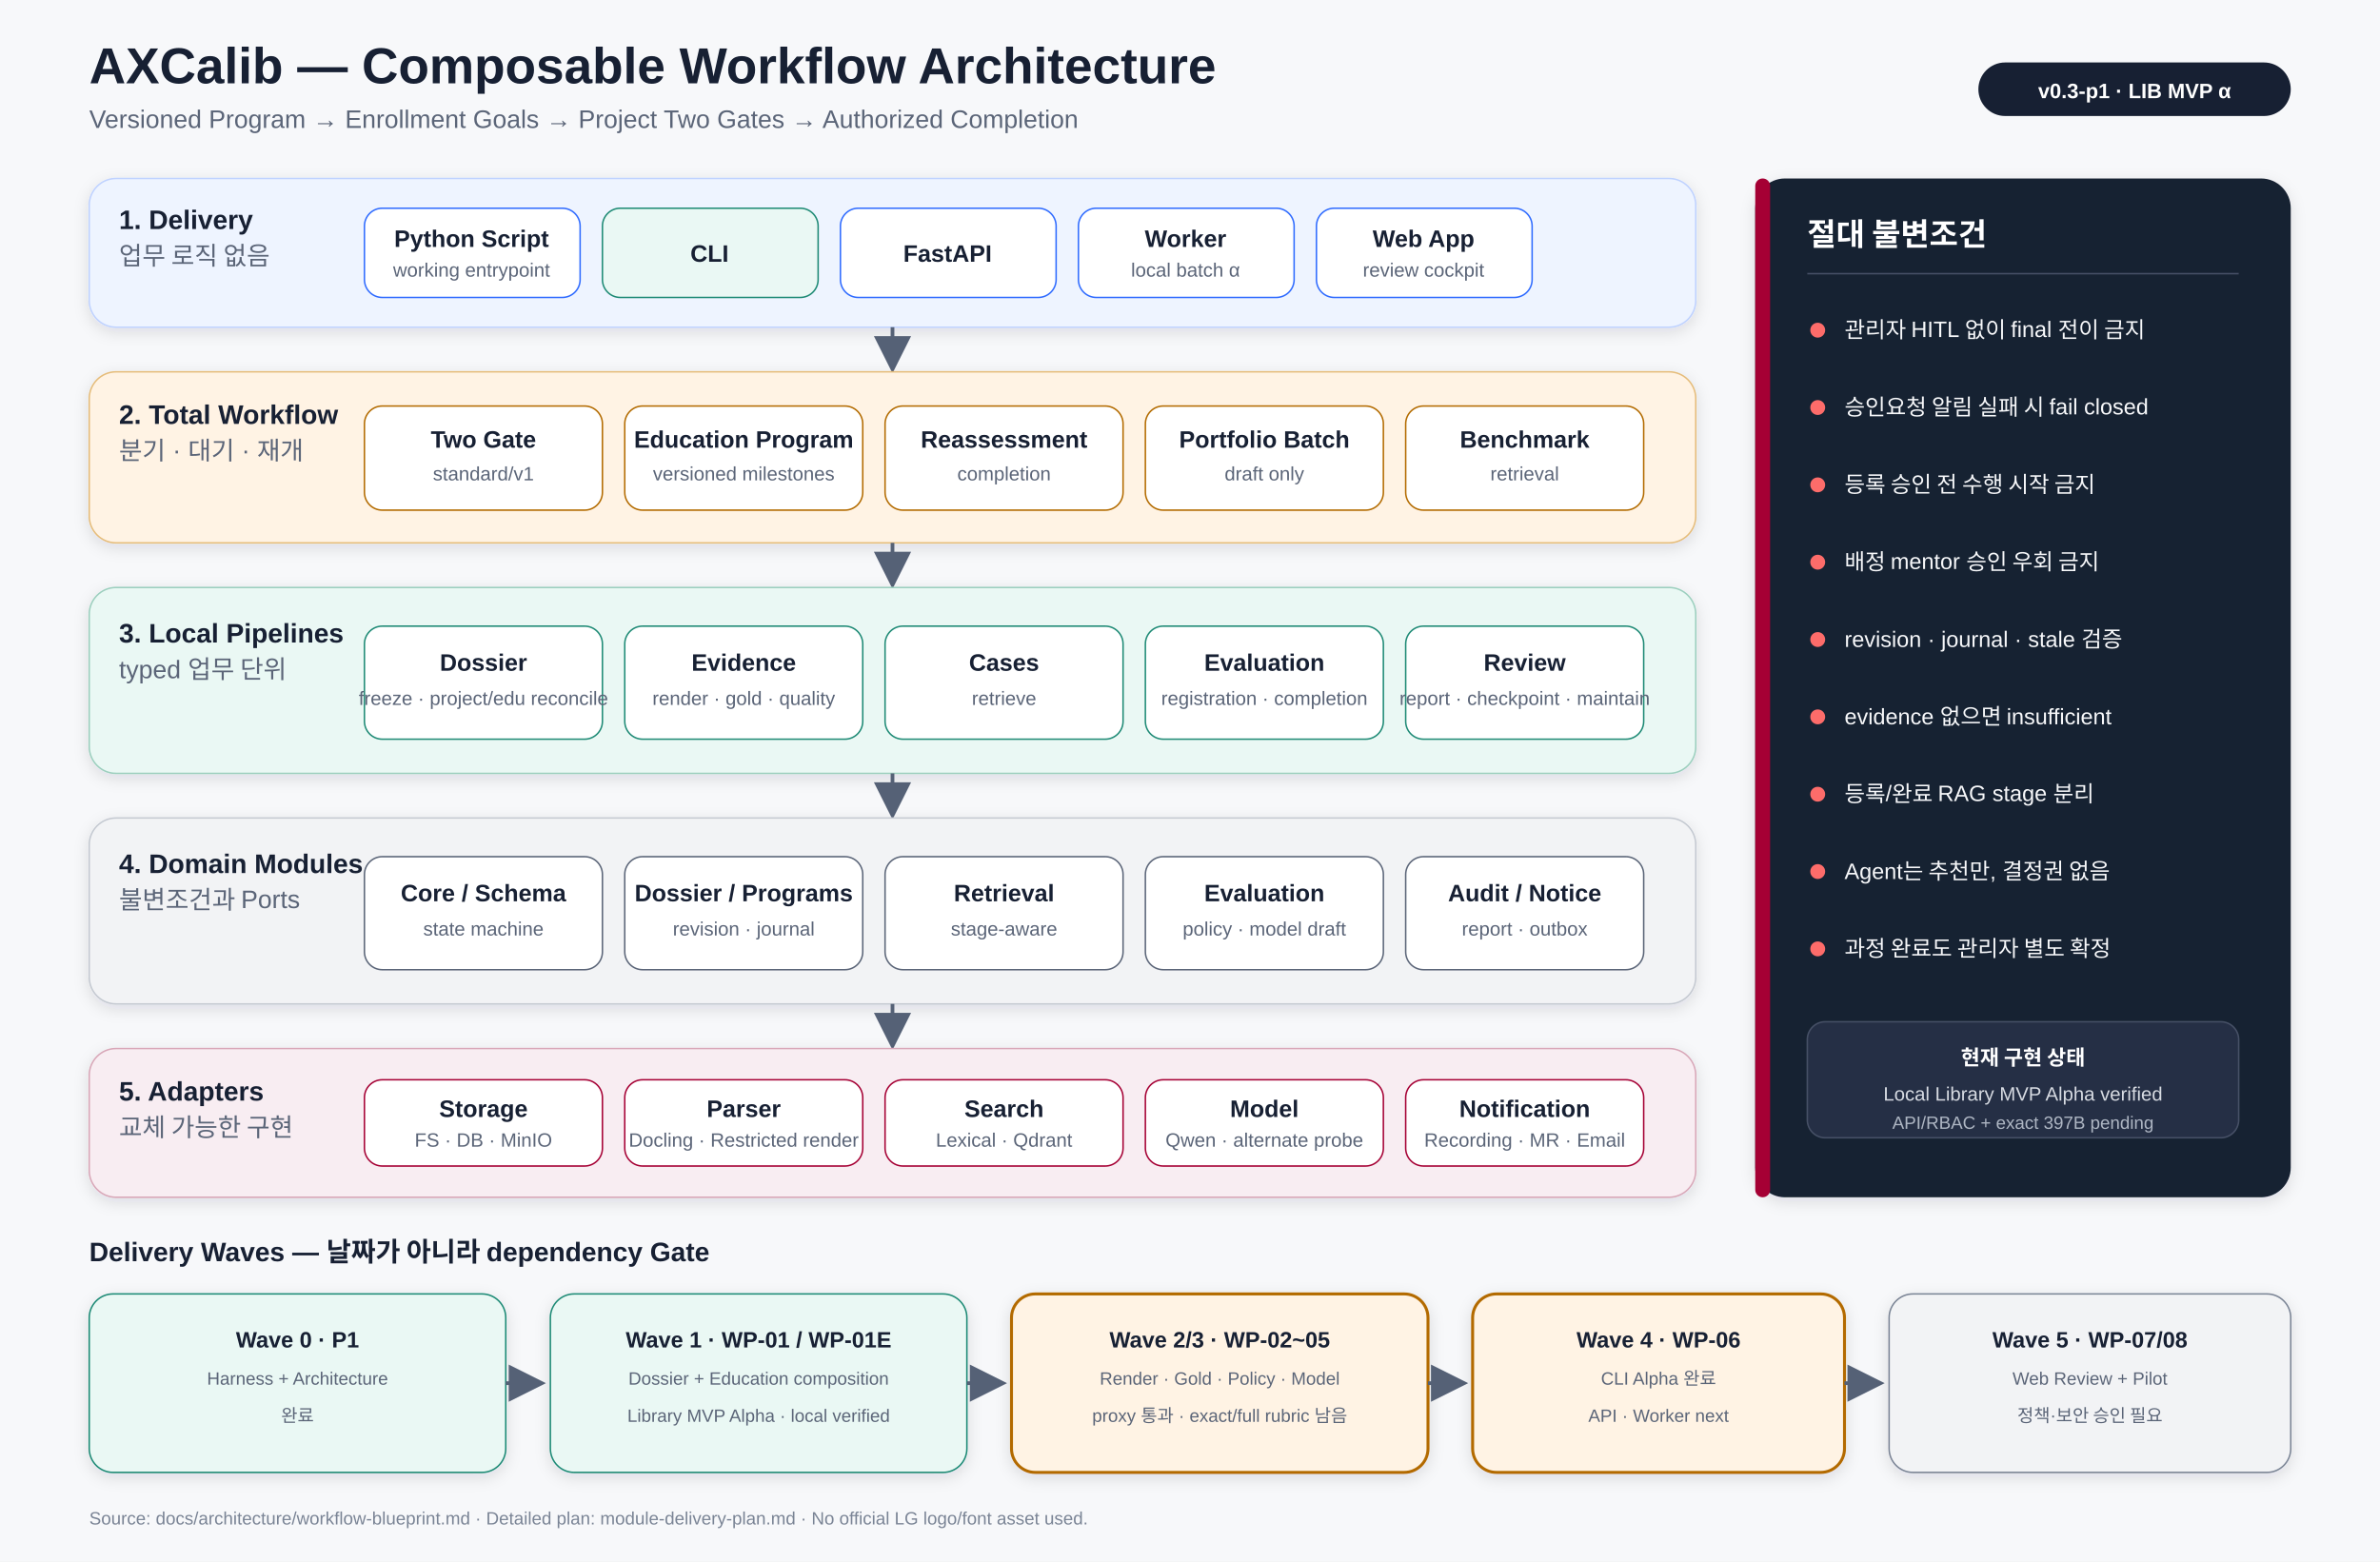
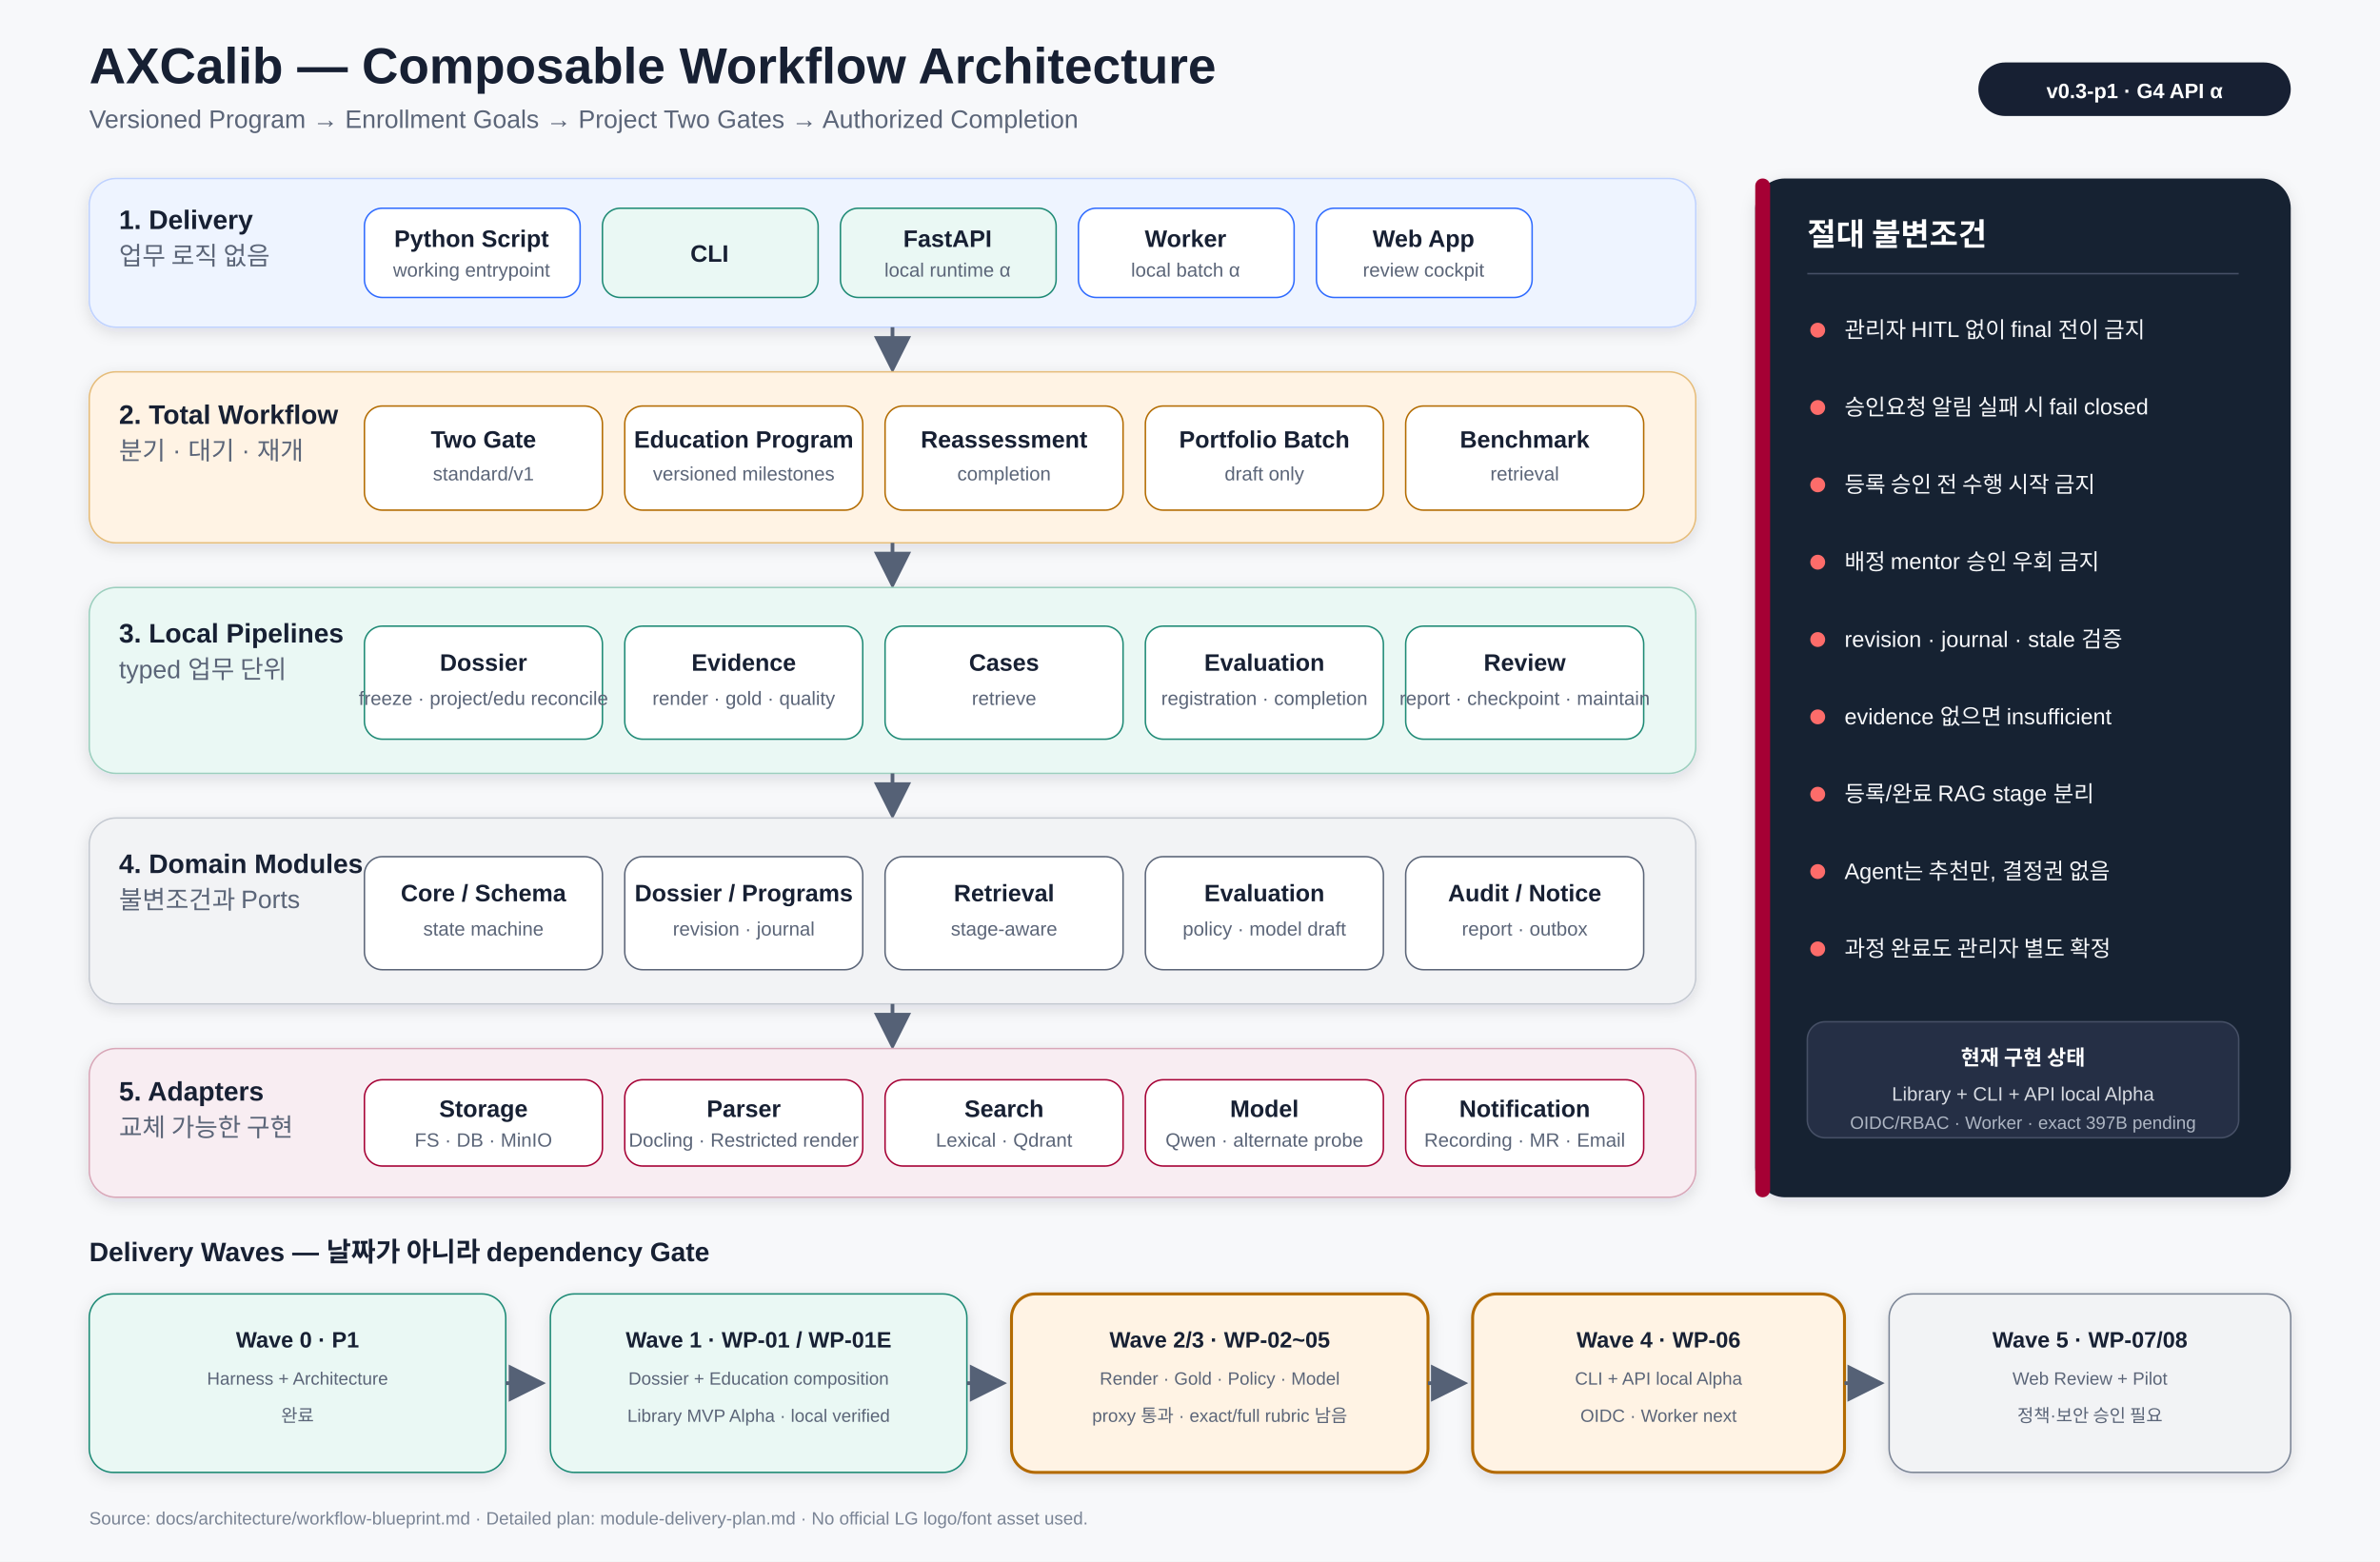
<svg xmlns="http://www.w3.org/2000/svg" width="1600" height="1050" viewBox="0 0 1600 1050" role="img" aria-labelledby="title desc">
  <defs>
    <filter id="shadow" x="-10%" y="-10%" width="120%" height="130%">
      <feDropShadow dx="0" dy="3" stdDeviation="5" flood-color="#172033" flood-opacity="0.12" />
    </filter>
    <marker id="arrow" markerWidth="10" markerHeight="10" refX="8" refY="5" orient="auto" markerUnits="strokeWidth">
      <path d="M 0 0 L 10 5 L 0 10 z" fill="#556176" />
    </marker>
    <style>
      .title { font: 700 34px Arial, 'Noto Sans KR', sans-serif; fill: #172033; }
      .subtitle { font: 400 17px Arial, 'Noto Sans KR', sans-serif; fill: #5B6578; }
      .lane-title { font: 700 18px Arial, 'Noto Sans KR', sans-serif; fill: #172033; }
      .box-title { font: 700 16px Arial, 'Noto Sans KR', sans-serif; fill: #172033; text-anchor: middle; }
      .box-note { font: 400 13px Arial, 'Noto Sans KR', sans-serif; fill: #5B6578; text-anchor: middle; }
      .panel-title { font: 700 21px Arial, 'Noto Sans KR', sans-serif; fill: #FFFFFF; }
      .panel-text { font: 400 15px Arial, 'Noto Sans KR', sans-serif; fill: #F7F8FA; }
      .wave-title { font: 700 15px Arial, 'Noto Sans KR', sans-serif; fill: #172033; text-anchor: middle; }
      .wave-note { font: 400 12px Arial, 'Noto Sans KR', sans-serif; fill: #5B6578; text-anchor: middle; }
      .arrow { stroke: #556176; stroke-width: 2.5; fill: none; marker-end: url(#arrow); }
    </style>
  </defs>
  <rect width="1600" height="1050" fill="#F7F8FA" />
  <text x="60" y="56" class="title">AXCalib — Composable Workflow Architecture</text>
  <text x="60" y="86" class="subtitle">Versioned Program → Enrollment Goals → Project Two Gates → Authorized Completion</text>
  <rect x="1330" y="42" width="210" height="36" rx="18" fill="#172033" />
-   <text x="1435" y="66" font-family="Arial, 'Noto Sans KR', sans-serif" font-size="14" font-weight="700" fill="#FFFFFF" text-anchor="middle">v0.3-p1 · LIB MVP α</text>
+   <text x="1435" y="66" font-family="Arial, 'Noto Sans KR', sans-serif" font-size="14" font-weight="700" fill="#FFFFFF" text-anchor="middle">v0.3-p1 · G4 API α</text>
  <rect x="60" y="120" width="1080" height="100" rx="18" fill="#EEF4FF" stroke="#BFD2FF" filter="url(#shadow)" />
  <text x="80" y="154" class="lane-title">1. Delivery</text>
  <text x="80" y="178" class="subtitle">업무 로직 없음</text>
  <g>
    <rect x="245" y="140" width="145" height="60" rx="12" fill="#FFFFFF" stroke="#2F6BFF" />
    <text x="317" y="166" class="box-title">Python Script</text>
    <text x="317" y="186" class="box-note">working entrypoint</text>
    <rect x="405" y="140" width="145" height="60" rx="12" fill="#EAF8F4" stroke="#1E8A75" />
    <text x="477" y="176" class="box-title">CLI</text>
-     <rect x="565" y="140" width="145" height="60" rx="12" fill="#FFFFFF" stroke="#2F6BFF" />
-     <text x="637" y="176" class="box-title">FastAPI</text>
+     <rect x="565" y="140" width="145" height="60" rx="12" fill="#EAF8F4" stroke="#1E8A75" />
+     <text x="637" y="166" class="box-title">FastAPI</text>
+     <text x="637" y="186" class="box-note">local runtime α</text>
    <rect x="725" y="140" width="145" height="60" rx="12" fill="#FFFFFF" stroke="#2F6BFF" />
    <text x="797" y="166" class="box-title">Worker</text>
    <text x="797" y="186" class="box-note">local batch α</text>
    <rect x="885" y="140" width="145" height="60" rx="12" fill="#FFFFFF" stroke="#2F6BFF" />
    <text x="957" y="166" class="box-title">Web App</text>
    <text x="957" y="186" class="box-note">review cockpit</text>
  </g>
  <path class="arrow" d="M 600 220 L 600 246" />
  <rect x="60" y="250" width="1080" height="115" rx="18" fill="#FFF3E4" stroke="#E5BC7A" filter="url(#shadow)" />
  <text x="80" y="285" class="lane-title">2. Total Workflow</text>
  <text x="80" y="309" class="subtitle">분기 · 대기 · 재개</text>
  <g>
    <rect x="245" y="273" width="160" height="70" rx="12" fill="#FFFFFF" stroke="#B36B00" />
    <text x="325" y="301" class="box-title">Two Gate</text>
    <text x="325" y="323" class="box-note">standard/v1</text>
    <rect x="420" y="273" width="160" height="70" rx="12" fill="#FFFFFF" stroke="#B36B00" />
    <text x="500" y="301" class="box-title">Education Program</text>
    <text x="500" y="323" class="box-note">versioned milestones</text>
    <rect x="595" y="273" width="160" height="70" rx="12" fill="#FFFFFF" stroke="#B36B00" />
    <text x="675" y="301" class="box-title">Reassessment</text>
    <text x="675" y="323" class="box-note">completion</text>
    <rect x="770" y="273" width="160" height="70" rx="12" fill="#FFFFFF" stroke="#B36B00" />
    <text x="850" y="301" class="box-title">Portfolio Batch</text>
    <text x="850" y="323" class="box-note">draft only</text>
    <rect x="945" y="273" width="160" height="70" rx="12" fill="#FFFFFF" stroke="#B36B00" />
    <text x="1025" y="301" class="box-title">Benchmark</text>
    <text x="1025" y="323" class="box-note">retrieval</text>
  </g>
  <path class="arrow" d="M 600 365 L 600 391" />
  <rect x="60" y="395" width="1080" height="125" rx="18" fill="#EAF8F4" stroke="#9CCFBE" filter="url(#shadow)" />
  <text x="80" y="432" class="lane-title">3. Local Pipelines</text>
  <text x="80" y="456" class="subtitle">typed 업무 단위</text>
  <g>
    <rect x="245" y="421" width="160" height="76" rx="12" fill="#FFFFFF" stroke="#1E8A75" />
    <text x="325" y="451" class="box-title">Dossier</text>
    <text x="325" y="474" class="box-note">freeze · project/edu reconcile</text>
    <rect x="420" y="421" width="160" height="76" rx="12" fill="#FFFFFF" stroke="#1E8A75" />
    <text x="500" y="451" class="box-title">Evidence</text>
    <text x="500" y="474" class="box-note">render · gold · quality</text>
    <rect x="595" y="421" width="160" height="76" rx="12" fill="#FFFFFF" stroke="#1E8A75" />
    <text x="675" y="451" class="box-title">Cases</text>
    <text x="675" y="474" class="box-note">retrieve</text>
    <rect x="770" y="421" width="160" height="76" rx="12" fill="#FFFFFF" stroke="#1E8A75" />
    <text x="850" y="451" class="box-title">Evaluation</text>
    <text x="850" y="474" class="box-note">registration · completion</text>
    <rect x="945" y="421" width="160" height="76" rx="12" fill="#FFFFFF" stroke="#1E8A75" />
    <text x="1025" y="451" class="box-title">Review</text>
    <text x="1025" y="474" class="box-note">report · checkpoint · maintain</text>
  </g>
  <path class="arrow" d="M 600 520 L 600 546" />
  <rect x="60" y="550" width="1080" height="125" rx="18" fill="#F2F3F5" stroke="#C4C9D1" filter="url(#shadow)" />
  <text x="80" y="587" class="lane-title">4. Domain Modules</text>
  <text x="80" y="611" class="subtitle">불변조건과 Ports</text>
  <g>
    <rect x="245" y="576" width="160" height="76" rx="12" fill="#FFFFFF" stroke="#5B6578" />
    <text x="325" y="606" class="box-title">Core / Schema</text>
    <text x="325" y="629" class="box-note">state machine</text>
    <rect x="420" y="576" width="160" height="76" rx="12" fill="#FFFFFF" stroke="#5B6578" />
    <text x="500" y="606" class="box-title">Dossier / Programs</text>
    <text x="500" y="629" class="box-note">revision · journal</text>
    <rect x="595" y="576" width="160" height="76" rx="12" fill="#FFFFFF" stroke="#5B6578" />
    <text x="675" y="606" class="box-title">Retrieval</text>
    <text x="675" y="629" class="box-note">stage-aware</text>
    <rect x="770" y="576" width="160" height="76" rx="12" fill="#FFFFFF" stroke="#5B6578" />
    <text x="850" y="606" class="box-title">Evaluation</text>
    <text x="850" y="629" class="box-note">policy · model draft</text>
    <rect x="945" y="576" width="160" height="76" rx="12" fill="#FFFFFF" stroke="#5B6578" />
    <text x="1025" y="606" class="box-title">Audit / Notice</text>
    <text x="1025" y="629" class="box-note">report · outbox</text>
  </g>
  <path class="arrow" d="M 600 675 L 600 701" />
  <rect x="60" y="705" width="1080" height="100" rx="18" fill="#F8EDF2" stroke="#D8A7B8" filter="url(#shadow)" />
  <text x="80" y="740" class="lane-title">5. Adapters</text>
  <text x="80" y="764" class="subtitle">교체 가능한 구현</text>
  <g>
    <rect x="245" y="726" width="160" height="58" rx="12" fill="#FFFFFF" stroke="#A50034" />
    <text x="325" y="751" class="box-title">Storage</text>
    <text x="325" y="771" class="box-note">FS · DB · MinIO</text>
    <rect x="420" y="726" width="160" height="58" rx="12" fill="#FFFFFF" stroke="#A50034" />
    <text x="500" y="751" class="box-title">Parser</text>
    <text x="500" y="771" class="box-note">Docling · Restricted render</text>
    <rect x="595" y="726" width="160" height="58" rx="12" fill="#FFFFFF" stroke="#A50034" />
    <text x="675" y="751" class="box-title">Search</text>
    <text x="675" y="771" class="box-note">Lexical · Qdrant</text>
    <rect x="770" y="726" width="160" height="58" rx="12" fill="#FFFFFF" stroke="#A50034" />
    <text x="850" y="751" class="box-title">Model</text>
    <text x="850" y="771" class="box-note">Qwen · alternate probe</text>
    <rect x="945" y="726" width="160" height="58" rx="12" fill="#FFFFFF" stroke="#A50034" />
    <text x="1025" y="751" class="box-title">Notification</text>
    <text x="1025" y="771" class="box-note">Recording · MR · Email</text>
  </g>
  <rect x="1180" y="120" width="360" height="685" rx="20" fill="#172033" filter="url(#shadow)" />
  <rect x="1180" y="120" width="10" height="685" rx="5" fill="#A50034" />
  <text x="1215" y="165" class="panel-title">절대 불변조건</text>
  <line x1="1215" y1="184" x2="1505" y2="184" stroke="#465066" />
  <g class="panel-text">
    <circle cx="1222" cy="222" r="5" fill="#FD6C6A" />
    <text x="1240" y="227">관리자 HITL 없이 final 전이 금지</text>
    <circle cx="1222" cy="274" r="5" fill="#FD6C6A" />
    <text x="1240" y="279">승인요청 알림 실패 시 fail closed</text>
    <circle cx="1222" cy="326" r="5" fill="#FD6C6A" />
    <text x="1240" y="331">등록 승인 전 수행 시작 금지</text>
    <circle cx="1222" cy="378" r="5" fill="#FD6C6A" />
    <text x="1240" y="383">배정 mentor 승인 우회 금지</text>
    <circle cx="1222" cy="430" r="5" fill="#FD6C6A" />
    <text x="1240" y="435">revision · journal · stale 검증</text>
    <circle cx="1222" cy="482" r="5" fill="#FD6C6A" />
    <text x="1240" y="487">evidence 없으면 insufficient</text>
    <circle cx="1222" cy="534" r="5" fill="#FD6C6A" />
    <text x="1240" y="539">등록/완료 RAG stage 분리</text>
    <circle cx="1222" cy="586" r="5" fill="#FD6C6A" />
    <text x="1240" y="591">Agent는 추천만, 결정권 없음</text>
    <circle cx="1222" cy="638" r="5" fill="#FD6C6A" />
    <text x="1240" y="643">과정 완료도 관리자 별도 확정</text>
  </g>
  <rect x="1215" y="687" width="290" height="78" rx="12" fill="#252F45" stroke="#465066" />
  <text x="1360" y="716" font-family="Arial, 'Noto Sans KR', sans-serif" font-size="14" font-weight="700" fill="#FFFFFF" text-anchor="middle">현재 구현 상태</text>
-   <text x="1360" y="740" font-family="Arial, 'Noto Sans KR', sans-serif" font-size="13" fill="#D7DBE2" text-anchor="middle">Local Library MVP Alpha verified</text>
-   <text x="1360" y="759" font-family="Arial, 'Noto Sans KR', sans-serif" font-size="12" fill="#AEB6C3" text-anchor="middle">API/RBAC + exact 397B pending</text>
+   <text x="1360" y="740" font-family="Arial, 'Noto Sans KR', sans-serif" font-size="13" fill="#D7DBE2" text-anchor="middle">Library + CLI + API local Alpha</text>
+   <text x="1360" y="759" font-family="Arial, 'Noto Sans KR', sans-serif" font-size="12" fill="#AEB6C3" text-anchor="middle">OIDC/RBAC · Worker · exact 397B pending</text>
  <text x="60" y="848" class="lane-title">Delivery Waves — 날짜가 아니라 dependency Gate</text>
  <g>
    <rect x="60" y="870" width="280" height="120" rx="16" fill="#EAF8F4" stroke="#1E8A75" filter="url(#shadow)" />
    <text x="200" y="906" class="wave-title">Wave 0 · P1</text>
    <text x="200" y="931" class="wave-note">Harness + Architecture</text>
    <text x="200" y="956" class="wave-note">완료</text>
    <path class="arrow" d="M 340 930 L 362 930" />
    <rect x="370" y="870" width="280" height="120" rx="16" fill="#EAF8F4" stroke="#1E8A75" filter="url(#shadow)" />
    <text x="510" y="906" class="wave-title">Wave 1 · WP-01 / WP-01E</text>
    <text x="510" y="931" class="wave-note">Dossier + Education composition</text>
    <text x="510" y="956" class="wave-note">Library MVP Alpha · local verified</text>
    <path class="arrow" d="M 650 930 L 672 930" />
    <rect x="680" y="870" width="280" height="120" rx="16" fill="#FFF3E4" stroke="#B36B00" stroke-width="2" filter="url(#shadow)" />
    <text x="820" y="906" class="wave-title">Wave 2/3 · WP-02~05</text>
    <text x="820" y="931" class="wave-note">Render · Gold · Policy · Model</text>
    <text x="820" y="956" class="wave-note">proxy 통과 · exact/full rubric 남음</text>
    <path class="arrow" d="M 960 930 L 982 930" />
    <rect x="990" y="870" width="250" height="120" rx="16" fill="#FFF3E4" stroke="#B36B00" stroke-width="2" filter="url(#shadow)" />
    <text x="1115" y="906" class="wave-title">Wave 4 · WP-06</text>
-     <text x="1115" y="931" class="wave-note">CLI Alpha 완료</text>
-     <text x="1115" y="956" class="wave-note">API · Worker next</text>
+     <text x="1115" y="931" class="wave-note">CLI + API local Alpha</text>
+     <text x="1115" y="956" class="wave-note">OIDC · Worker next</text>
    <path class="arrow" d="M 1240 930 L 1262 930" />
    <rect x="1270" y="870" width="270" height="120" rx="16" fill="#F2F3F5" stroke="#7A8495" filter="url(#shadow)" />
    <text x="1405" y="906" class="wave-title">Wave 5 · WP-07/08</text>
    <text x="1405" y="931" class="wave-note">Web Review + Pilot</text>
    <text x="1405" y="956" class="wave-note">정책·보안 승인 필요</text>
  </g>
  <text x="60" y="1025" font-family="Arial, 'Noto Sans KR', sans-serif" font-size="12" fill="#7A8495">Source: docs/architecture/workflow-blueprint.md · Detailed plan: module-delivery-plan.md · No official LG logo/font asset used.</text>
</svg>
